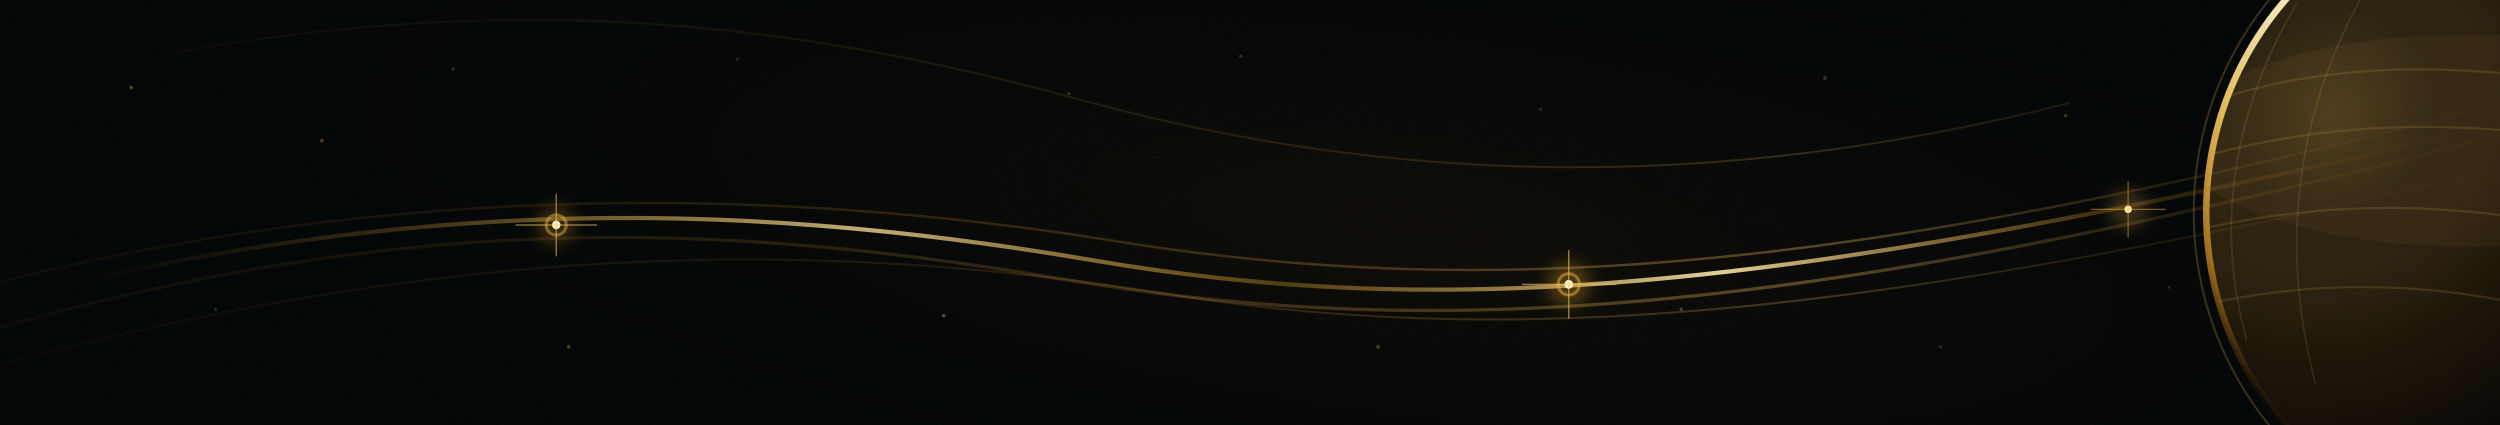
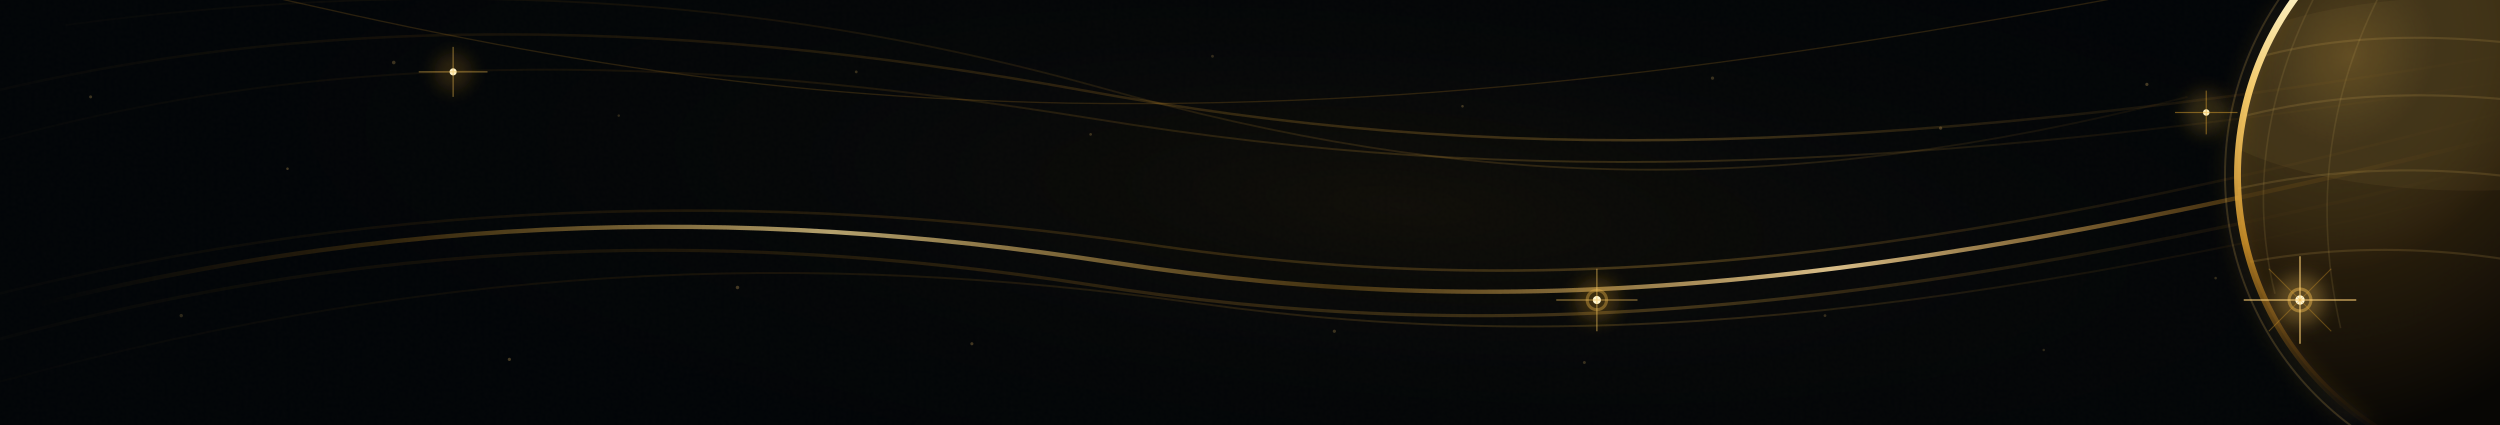
<svg xmlns="http://www.w3.org/2000/svg" viewBox="0 0 800 136" fill="none">
  <defs>
-     <radialGradient id="ambient" cx="0" cy="0" r="1" gradientTransform="translate(452 72) rotate(7) scale(430 116)" gradientUnits="userSpaceOnUse">
-       <stop stop-color="#6f4c16" stop-opacity=".11" />
-       <stop offset=".48" stop-color="#2c1d08" stop-opacity=".06" />
-       <stop offset="1" stop-color="#020507" stop-opacity="0" />
+     <radialGradient id="ambient" cx="0" cy="0" r="1" gradientTransform="translate(448 66) rotate(5) scale(450 118)" gradientUnits="userSpaceOnUse">
+       <stop stop-color="#8f611b" stop-opacity=".10" />
+       <stop offset=".42" stop-color="#3a2609" stop-opacity=".055" />
+       <stop offset="1" stop-color="#010407" stop-opacity="0" />
    </radialGradient>
-     <radialGradient id="planetBody" cx="0" cy="0" r="1" gradientTransform="translate(746 36) rotate(122) scale(126 116)" gradientUnits="userSpaceOnUse">
-       <stop stop-color="#8e6d2c" stop-opacity=".5" />
-       <stop offset=".28" stop-color="#5f481d" stop-opacity=".44" />
-       <stop offset=".62" stop-color="#241a0a" stop-opacity=".82" />
-       <stop offset="1" stop-color="#090704" stop-opacity=".98" />
+     <radialGradient id="planetBody" cx="0" cy="0" r="1" gradientTransform="translate(752 18) rotate(125) scale(128 112)" gradientUnits="userSpaceOnUse">
+       <stop stop-color="#a88035" stop-opacity=".54" />
+       <stop offset=".24" stop-color="#6f5522" stop-opacity=".50" />
+       <stop offset=".56" stop-color="#2a1e0b" stop-opacity=".88" />
+       <stop offset="1" stop-color="#070604" stop-opacity=".99" />
    </radialGradient>
-     <linearGradient id="planetRim" x1="708" y1="7" x2="732" y2="126" gradientUnits="userSpaceOnUse">
-       <stop stop-color="#fff1bd" stop-opacity=".94" />
-       <stop offset=".24" stop-color="#f7c95f" stop-opacity=".9" />
-       <stop offset=".62" stop-color="#d18d1f" stop-opacity=".72" />
-       <stop offset="1" stop-color="#6f4209" stop-opacity=".08" />
+     <linearGradient id="planetRim" x1="714" y1="0" x2="731" y2="132" gradientUnits="userSpaceOnUse">
+       <stop stop-color="#fff4c7" stop-opacity=".98" />
+       <stop offset=".22" stop-color="#ffd36f" stop-opacity=".94" />
+       <stop offset=".58" stop-color="#dc9b2b" stop-opacity=".82" />
+       <stop offset="1" stop-color="#75440b" stop-opacity=".08" />
    </linearGradient>
-     <linearGradient id="stream" x1="24" y1="108" x2="796" y2="49" gradientUnits="userSpaceOnUse">
-       <stop stop-color="#7a531b" stop-opacity="0" />
-       <stop offset=".14" stop-color="#d99e2c" stop-opacity=".26" />
-       <stop offset=".33" stop-color="#ffe19a" stop-opacity=".76" />
-       <stop offset=".5" stop-color="#d89a25" stop-opacity=".35" />
-       <stop offset=".68" stop-color="#ffe9aa" stop-opacity=".88" />
-       <stop offset=".84" stop-color="#ce8b1d" stop-opacity=".28" />
-       <stop offset="1" stop-color="#6f430a" stop-opacity="0" />
+     <linearGradient id="orbitGold" x1="12" y1="104" x2="806" y2="38" gradientUnits="userSpaceOnUse">
+       <stop stop-color="#8e5b12" stop-opacity="0" />
+       <stop offset=".14" stop-color="#d8941e" stop-opacity=".20" />
+       <stop offset=".32" stop-color="#ffe39a" stop-opacity=".70" />
+       <stop offset=".52" stop-color="#d89a2d" stop-opacity=".28" />
+       <stop offset=".72" stop-color="#ffdfa0" stop-opacity=".84" />
+       <stop offset=".9" stop-color="#c88217" stop-opacity=".26" />
+       <stop offset="1" stop-color="#6f4309" stop-opacity="0" />
    </linearGradient>
-     <linearGradient id="streamDim" x1="0" y1="110" x2="800" y2="36" gradientUnits="userSpaceOnUse">
-       <stop stop-color="#8a5d18" stop-opacity=".06" />
-       <stop offset=".35" stop-color="#c28722" stop-opacity=".2" />
-       <stop offset=".72" stop-color="#edbd59" stop-opacity=".34" />
-       <stop offset="1" stop-color="#7c4d0b" stop-opacity=".04" />
+     <linearGradient id="orbitDim" x1="6" y1="112" x2="802" y2="24" gradientUnits="userSpaceOnUse">
+       <stop stop-color="#8a5c16" stop-opacity=".03" />
+       <stop offset=".27" stop-color="#bd7d18" stop-opacity=".14" />
+       <stop offset=".66" stop-color="#e0aa43" stop-opacity=".27" />
+       <stop offset="1" stop-color="#70410a" stop-opacity=".03" />
    </linearGradient>
    <clipPath id="planetClip">
-       <circle cx="810" cy="68" r="104" />
+       <circle cx="812" cy="56" r="96" />
    </clipPath>
-     <filter id="softGlow" x="-80%" y="-80%" width="260%" height="260%">
-       <feGaussianBlur stdDeviation="2.4" />
+     <filter id="softGlow" x="-100%" y="-100%" width="300%" height="300%">
+       <feGaussianBlur stdDeviation="2.6" />
+     </filter>
+     <filter id="planetGlow" x="-30%" y="-30%" width="160%" height="160%">
+       <feGaussianBlur stdDeviation="3.3" />
    </filter>
    <filter id="grain" x="0" y="0" width="100%" height="100%">
-       <feTurbulence type="fractalNoise" baseFrequency=".86" numOctaves="2" seed="17" stitchTiles="stitch" />
-       <feColorMatrix type="matrix" values="0 0 0 0 .74 0 0 0 0 .56 0 0 0 0 .24 0 0 0 .13 0" />
+       <feTurbulence type="fractalNoise" baseFrequency=".82" numOctaves="2" seed="23" stitchTiles="stitch" />
+       <feColorMatrix type="matrix" values="0 0 0 0 .74 0 0 0 0 .55 0 0 0 0 .22 0 0 0 .12 0" />
    </filter>
  </defs>
-   <rect width="800" height="136" fill="#020507" />
+   <rect width="800" height="136" fill="#010407" />
  <rect width="800" height="136" fill="url(#ambient)" />
-   <rect width="800" height="136" filter="url(#grain)" opacity=".16" />
-   <g fill="#f0c76d">
-     <circle cx="42" cy="28" r=".55" opacity=".34" />
-     <circle cx="69" cy="99" r=".45" opacity=".2" />
-     <circle cx="103" cy="45" r=".65" opacity=".26" />
-     <circle cx="145" cy="22" r=".5" opacity=".22" />
-     <circle cx="182" cy="111" r=".6" opacity=".3" />
-     <circle cx="236" cy="19" r=".4" opacity=".24" />
-     <circle cx="302" cy="101" r=".55" opacity=".38" />
-     <circle cx="342" cy="30" r=".45" opacity=".26" />
-     <circle cx="397" cy="18" r=".5" opacity=".2" />
-     <circle cx="441" cy="111" r=".65" opacity=".25" />
-     <circle cx="493" cy="35" r=".4" opacity=".22" />
-     <circle cx="538" cy="99" r=".55" opacity=".28" />
-     <circle cx="584" cy="25" r=".65" opacity=".2" />
-     <circle cx="621" cy="111" r=".45" opacity=".22" />
-     <circle cx="661" cy="37" r=".5" opacity=".28" />
-     <circle cx="694" cy="92" r=".4" opacity=".2" />
+   <rect width="800" height="136" filter="url(#grain)" opacity=".14" />
+   <g fill="#efc26a">
+     <circle cx="29" cy="31" r=".48" opacity=".24" />
+     <circle cx="58" cy="101" r=".55" opacity=".18" />
+     <circle cx="92" cy="54" r=".42" opacity=".28" />
+     <circle cx="126" cy="20" r=".58" opacity=".24" />
+     <circle cx="163" cy="115" r=".52" opacity=".28" />
+     <circle cx="198" cy="37" r=".40" opacity=".18" />
+     <circle cx="236" cy="92" r=".56" opacity=".27" />
+     <circle cx="274" cy="23" r=".45" opacity=".22" />
+     <circle cx="311" cy="110" r=".50" opacity=".26" />
+     <circle cx="349" cy="43" r=".44" opacity=".22" />
+     <circle cx="388" cy="18" r=".46" opacity=".19" />
+     <circle cx="427" cy="106" r=".52" opacity=".23" />
+     <circle cx="468" cy="34" r=".42" opacity=".24" />
+     <circle cx="507" cy="116" r=".48" opacity=".22" />
+     <circle cx="548" cy="25" r=".53" opacity=".22" />
+     <circle cx="584" cy="101" r=".45" opacity=".20" />
+     <circle cx="621" cy="41" r=".52" opacity=".27" />
+     <circle cx="654" cy="112" r=".40" opacity=".18" />
+     <circle cx="687" cy="27" r=".52" opacity=".28" />
+     <circle cx="709" cy="89" r=".42" opacity=".20" />
+   </g>
+   <g id="upperOrbit">
+     <path d="M-48 42C80 1 214 5 347 29C474 52 600 53 835 12" stroke="url(#orbitDim)" stroke-width=".8" />
+     <path d="M-34 55C94 12 219 17 350 38C486 60 613 57 840 20" stroke="url(#orbitDim)" stroke-width=".62" stroke-opacity=".78" />
+     <path d="M21 8C150 -9 255 1 352 28C469 61 570 64 700 31" stroke="url(#orbitDim)" stroke-width=".58" stroke-opacity=".66" />
+     <path d="M53 -9C165 18 240 31 342 33C472 35 584 17 706 -6" stroke="#d8992b" stroke-width=".42" stroke-opacity=".18" />
+   </g>
+   <g id="lowerOrbit">
+     <path d="M-36 119C107 74 231 73 348 91C477 111 600 104 838 43" stroke="url(#orbitDim)" stroke-width="1.02" />
+     <path d="M-27 108C116 66 239 66 356 84C487 104 607 94 839 34" stroke="url(#orbitGold)" stroke-width="1.38" />
+     <path d="M-20 99C118 62 247 61 366 78C501 98 626 84 838 26" stroke="url(#orbitDim)" stroke-width=".82" />
+     <path d="M-14 126C137 83 260 80 383 97C512 115 635 101 844 49" stroke="url(#orbitDim)" stroke-width=".62" stroke-opacity=".72" />
  </g>
  <g clip-path="url(#planetClip)">
-     <circle cx="810" cy="68" r="104" fill="url(#planetBody)" />
-     <ellipse cx="791" cy="45" rx="94" ry="34" fill="#d5aa55" opacity=".055" />
-     <path d="M698 36C733 22 774 18 828 27M692 54C738 39 785 36 844 48M693 76C747 62 794 64 852 79M703 98C750 87 797 91 844 108" stroke="#d7ad59" stroke-width=".7" stroke-opacity=".17" />
-     <path d="M735 1C716 33 708 70 719 109M758 -5C737 31 728 74 741 123" stroke="#f1c768" stroke-width=".55" stroke-opacity=".12" />
+     <circle cx="812" cy="56" r="96" fill="url(#planetBody)" />
+     <ellipse cx="791" cy="30" rx="91" ry="31" fill="#e0b55f" opacity=".055" />
+     <path d="M714 21C746 10 786 9 839 19M708 40C750 27 795 28 850 39M709 62C758 50 804 53 856 67M719 84C761 76 807 80 850 95" stroke="#ddb25b" stroke-width=".68" stroke-opacity=".16" />
+     <path d="M745 -9C727 22 719 58 728 94M766 -10C747 23 739 61 749 105" stroke="#f4cb70" stroke-width=".52" stroke-opacity=".11" />
  </g>
-   <circle cx="810" cy="68" r="104" stroke="url(#planetRim)" stroke-width="2.1" />
-   <circle cx="810" cy="68" r="108" stroke="#e9bd5e" stroke-width=".65" stroke-opacity=".22" />
-   <path d="M-34 115C113 68 220 69 338 89C462 110 584 103 845 31" stroke="url(#streamDim)" stroke-width="1.05" />
-   <path d="M-28 104C120 61 235 64 348 83C470 104 584 93 844 29" stroke="url(#stream)" stroke-width="1.35" />
-   <path d="M-22 96C114 58 244 59 356 77C492 99 617 83 842 22" stroke="url(#streamDim)" stroke-width=".8" />
-   <path d="M-16 121C141 77 260 76 373 94C504 115 630 95 848 43" stroke="url(#streamDim)" stroke-width=".65" stroke-opacity=".72" />
-   <path d="M55 17C166 -3 255 7 346 32C445 59 548 62 662 33" stroke="url(#streamDim)" stroke-width=".65" stroke-opacity=".55" />
+   <g id="planetAtmosphere">
+     <circle cx="812" cy="56" r="97.5" stroke="#f2bd4f" stroke-width="4.4" stroke-opacity=".11" filter="url(#planetGlow)" />
+     <circle cx="812" cy="56" r="96" stroke="url(#planetRim)" stroke-width="2.2" />
+     <circle cx="812" cy="56" r="100" stroke="#efbd5a" stroke-width=".62" stroke-opacity=".19" />
+   </g>
  <g filter="url(#softGlow)">
-     <circle cx="178" cy="72" r="6" fill="#e4a326" opacity=".24" />
-     <circle cx="502" cy="91" r="7" fill="#e4a326" opacity=".3" />
-     <circle cx="681" cy="67" r="6" fill="#f0bb43" opacity=".22" />
+     <circle cx="145" cy="23" r="6" fill="#e3a128" opacity=".18" />
+     <circle cx="511" cy="96" r="7" fill="#e0a22b" opacity=".24" />
+     <circle cx="706" cy="36" r="7" fill="#f4bb3b" opacity=".18" />
+     <circle cx="736" cy="96" r="8" fill="#ffc95c" opacity=".28" />
  </g>
  <g>
-     <circle cx="178" cy="72" r="1.35" fill="#fff5ce" />
-     <circle cx="178" cy="72" r="3.2" fill="none" stroke="#efb849" stroke-opacity=".45" />
-     <path d="M165 72H191M178 62V82" stroke="#f3c863" stroke-width=".45" stroke-opacity=".55" />
-     <circle cx="502" cy="91" r="1.4" fill="#fff7d5" />
-     <circle cx="502" cy="91" r="3.4" fill="none" stroke="#efb849" stroke-opacity=".48" />
-     <path d="M487 91H517M502 80V102" stroke="#f3c863" stroke-width=".45" stroke-opacity=".58" />
-     <circle cx="681" cy="67" r="1.2" fill="#fff0bd" />
-     <path d="M669 67H693M681 58V76" stroke="#e8ad35" stroke-width=".4" stroke-opacity=".48" />
+     <circle cx="145" cy="23" r="1.15" fill="#fff3c7" />
+     <path d="M134 23H156M145 15V31" stroke="#eeb950" stroke-width=".38" stroke-opacity=".48" />
+     <circle cx="511" cy="96" r="1.3" fill="#fff6cf" />
+     <circle cx="511" cy="96" r="3.1" fill="none" stroke="#edb64a" stroke-opacity=".38" />
+     <path d="M498 96H524M511 86V106" stroke="#efbf5b" stroke-width=".42" stroke-opacity=".52" />
+     <circle cx="706" cy="36" r="1.05" fill="#fff2c1" />
+     <path d="M696 36H716M706 29V43" stroke="#e8aa31" stroke-width=".38" stroke-opacity=".46" />
+   </g>
+   <g id="rightStarFlare">
+     <circle cx="736" cy="96" r="1.5" fill="#fff8d8" />
+     <circle cx="736" cy="96" r="3.5" fill="none" stroke="#f0b94f" stroke-opacity=".46" />
+     <path d="M718 96H754M736 82V110" stroke="#ffd074" stroke-width=".52" stroke-opacity=".65" />
+     <path d="M726 86L746 106M746 86L726 106" stroke="#d99a29" stroke-width=".34" stroke-opacity=".36" />
  </g>
</svg>
